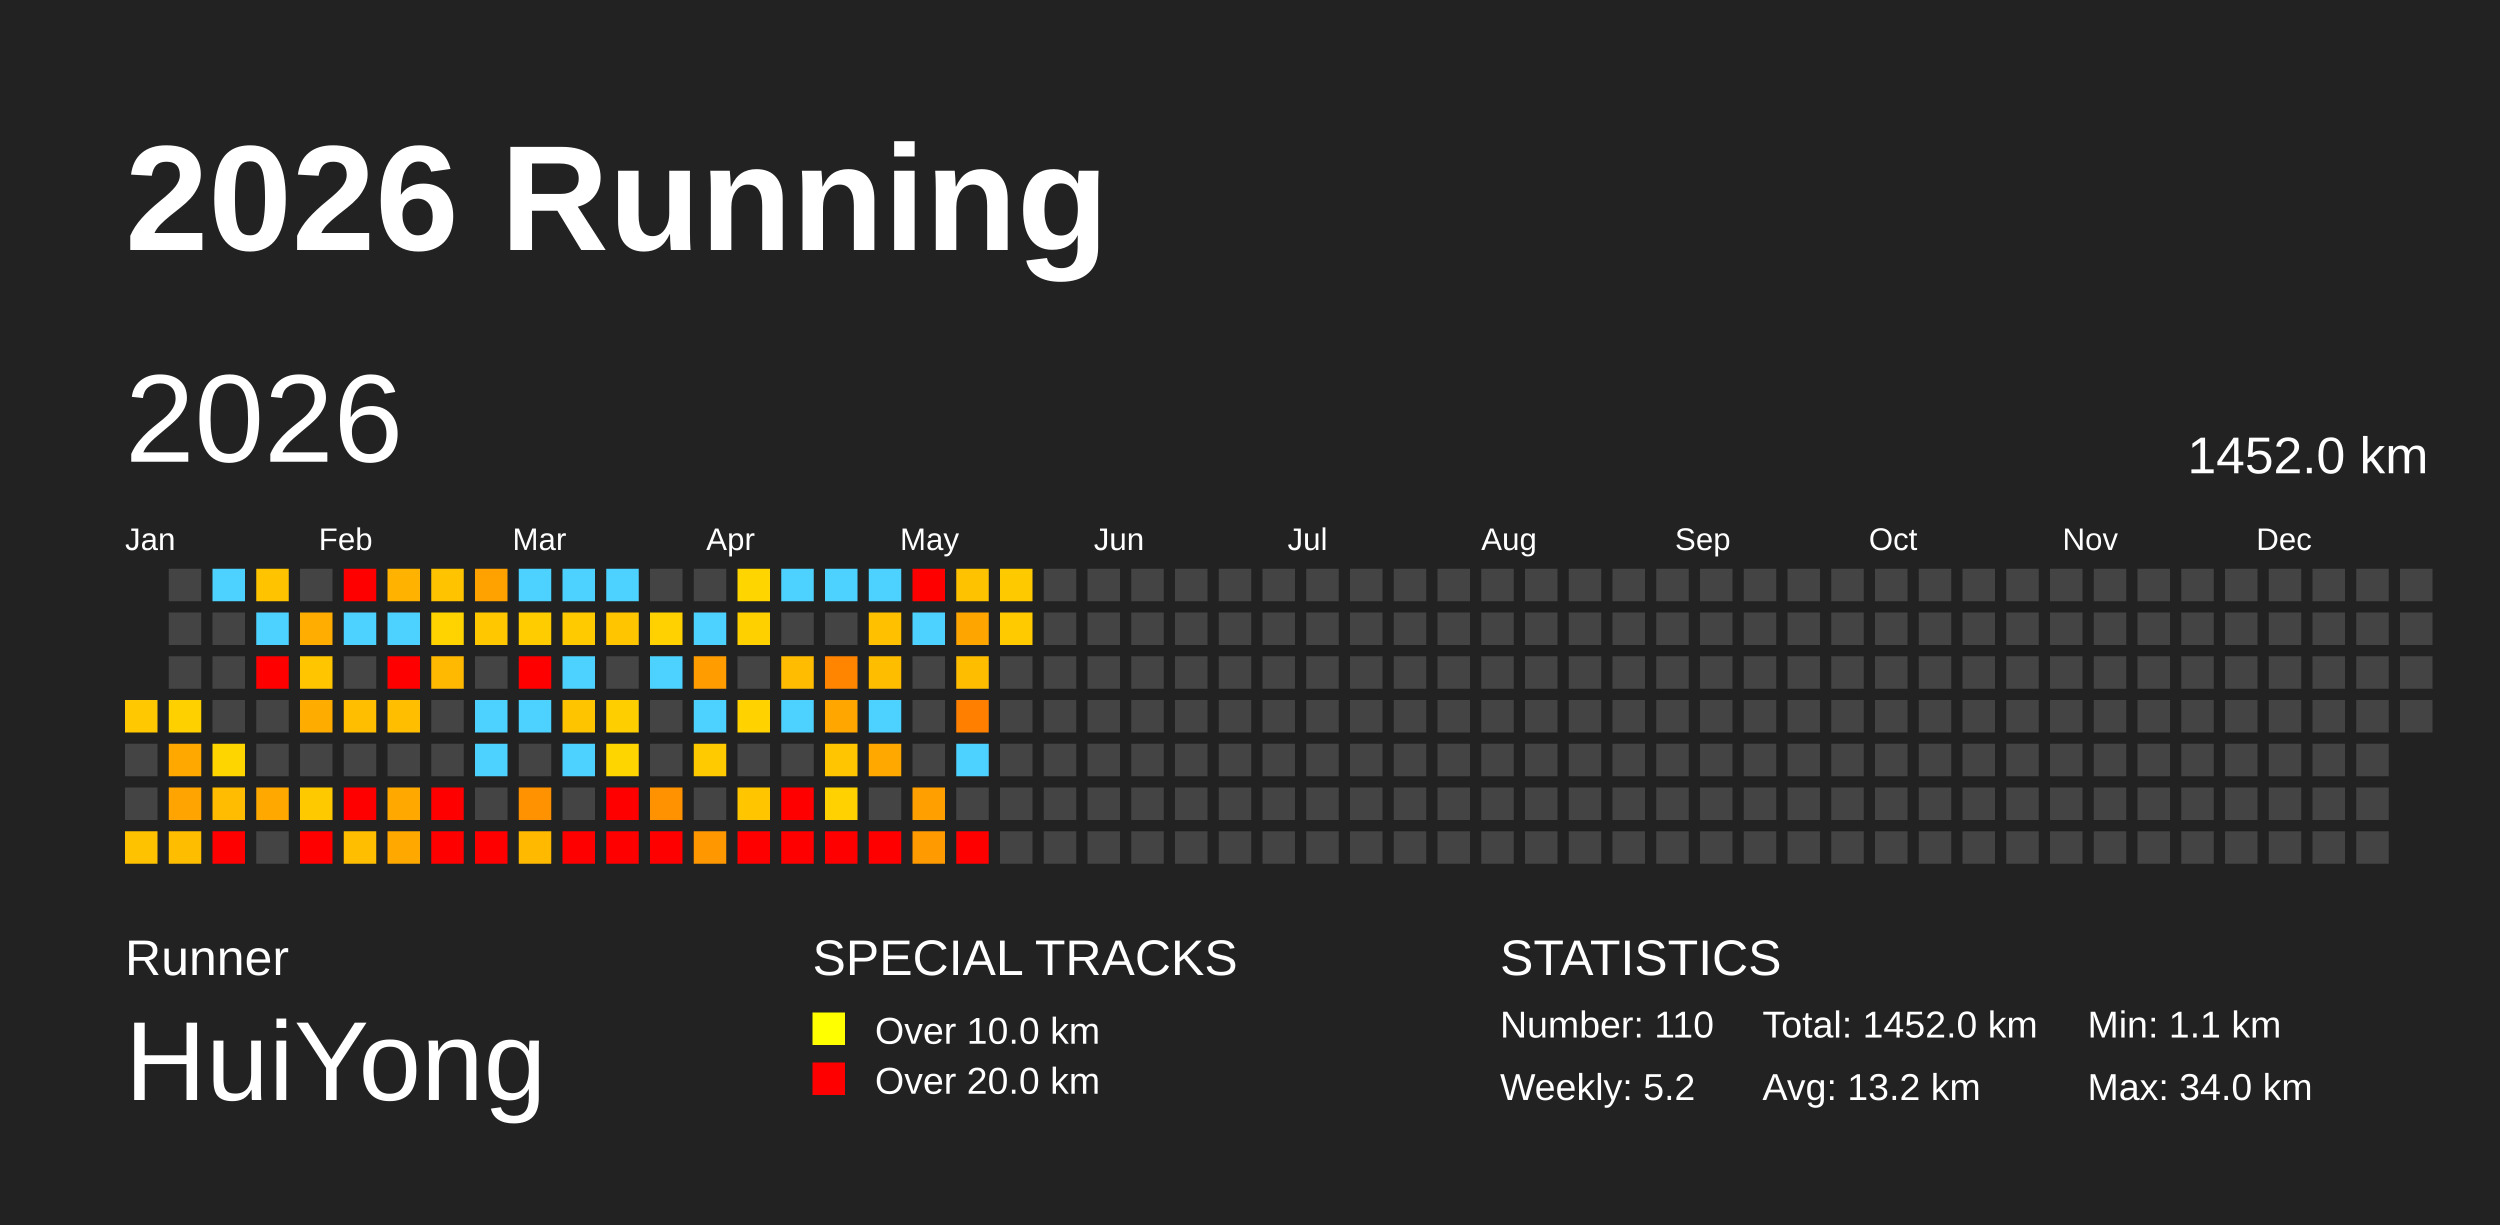
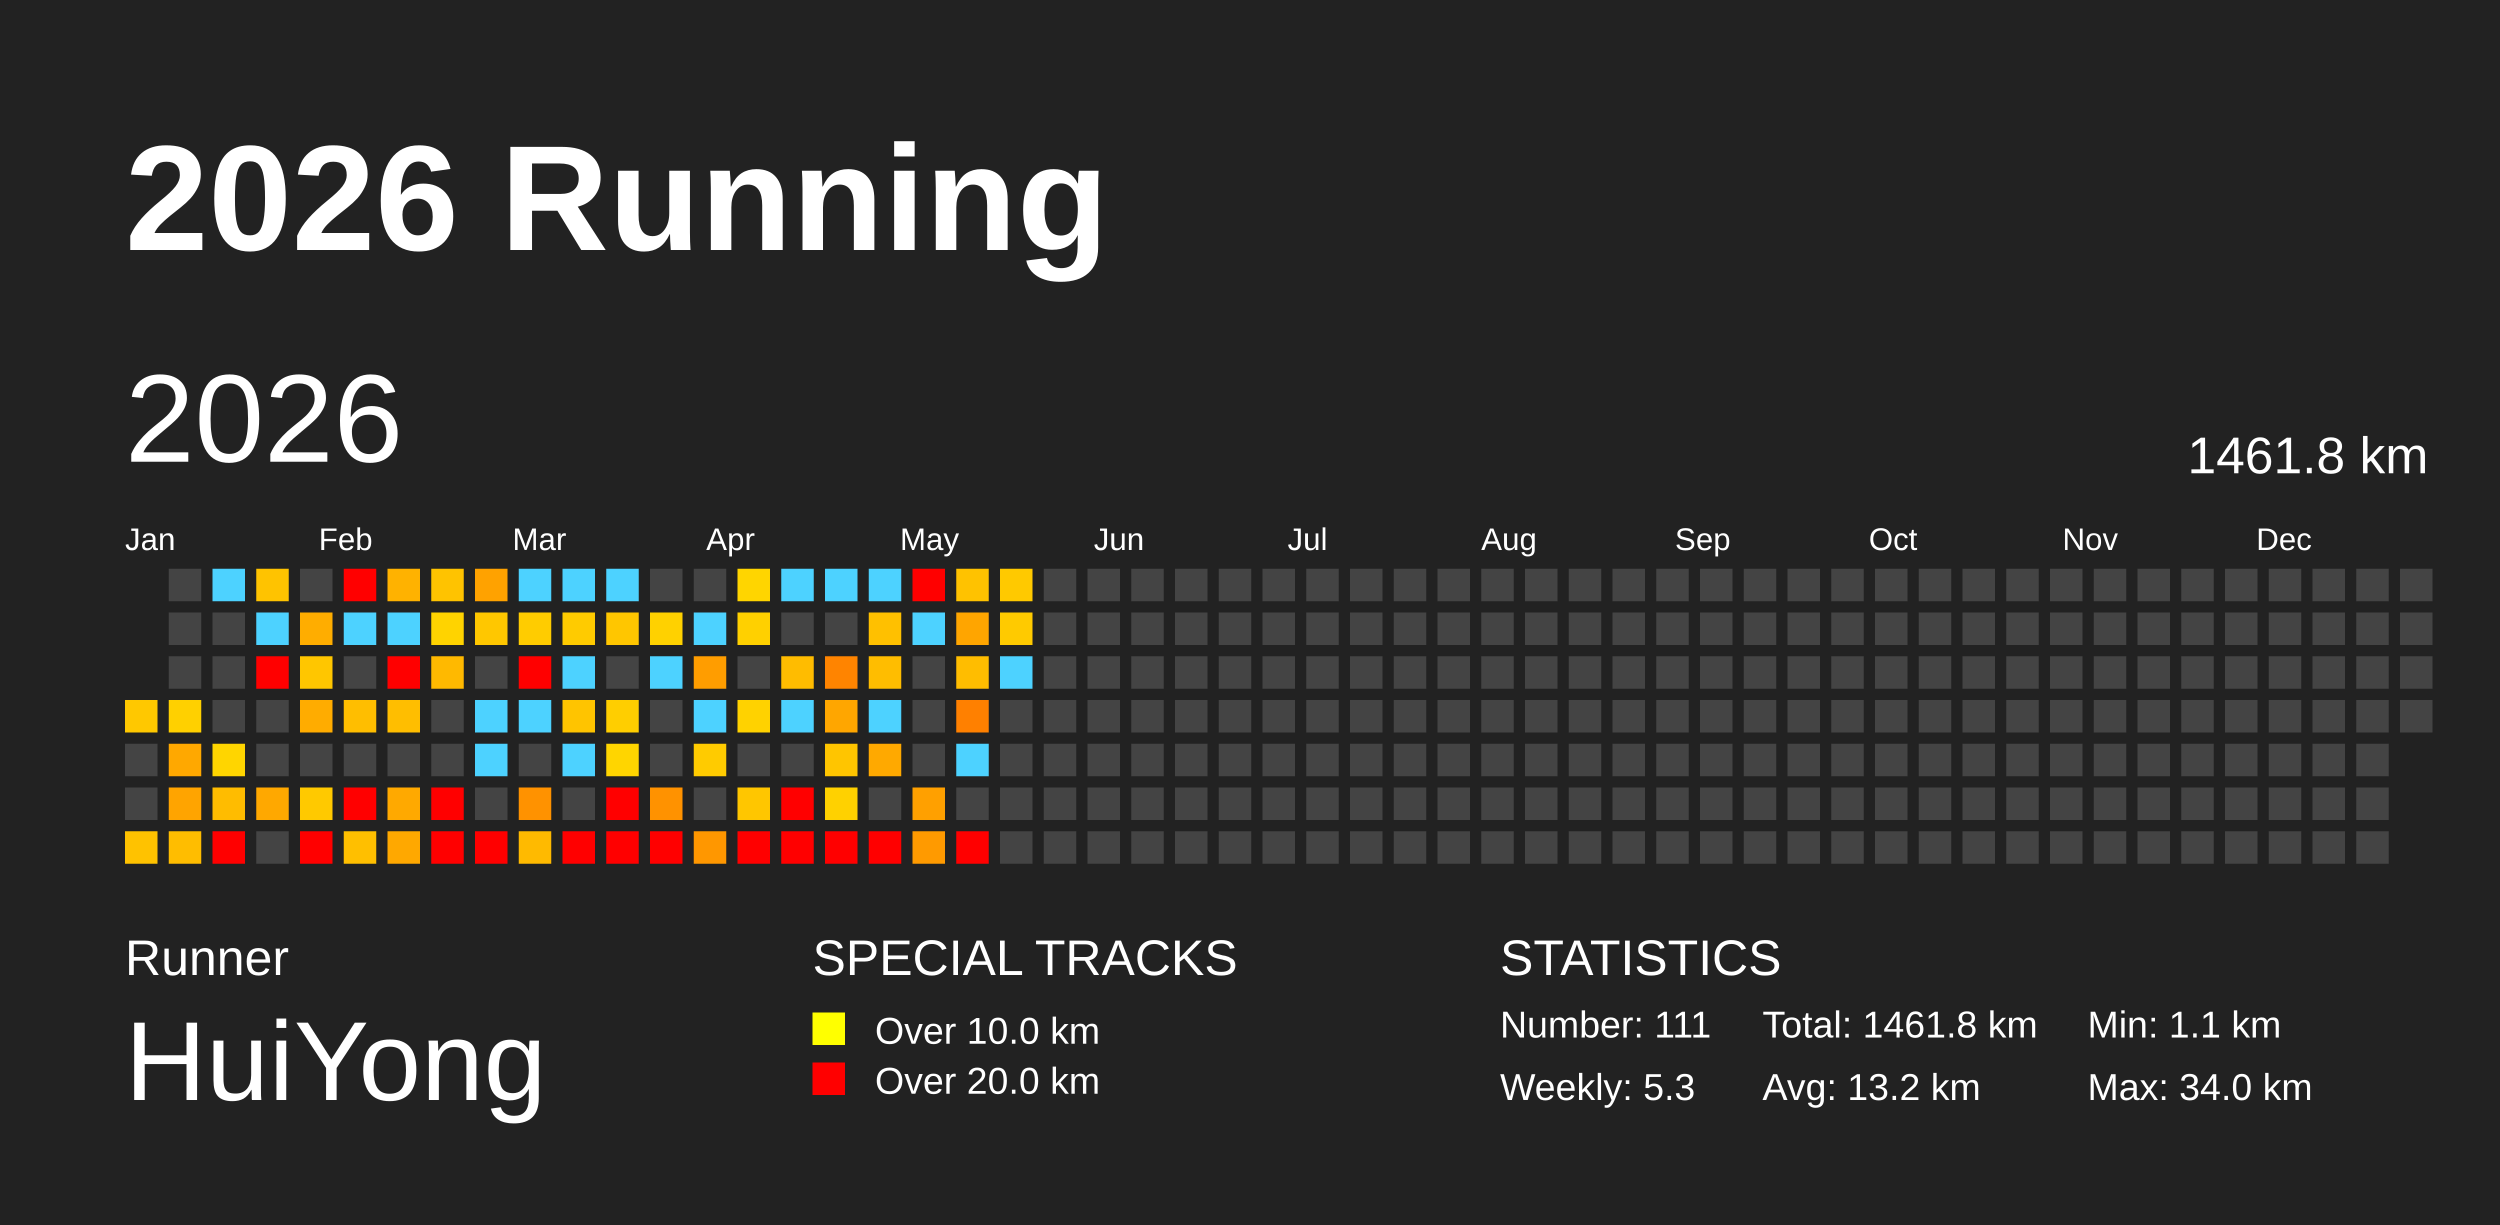
<svg xmlns="http://www.w3.org/2000/svg" baseProfile="full" height="98mm" version="1.1" viewBox="0,0,200,98" width="200mm">
  <defs />
  <rect fill="#222222" height="98" width="200" x="0" y="0" />
  <text fill="#FFFFFF" style="font-size:12px; font-family:Arial; font-weight:bold;" x="10" y="20">2026 Running</text>
  <text fill="#FFFFFF" style="font-size:4px; font-family:Arial" x="10" y="78">Runner</text>
  <text fill="#FFFFFF" style="font-size:9px; font-family:Arial" x="10" y="88">HuiYong</text>
  <text fill="#FFFFFF" style="font-size:4px; font-family:Arial" x="65" y="78">SPECIAL TRACKS</text>
  <rect fill="yellow" height="2.6" width="2.6" x="65" y="81" />
  <text fill="#FFFFFF" style="font-size:3px; font-family:Arial" x="70" y="83.5">Over 10.0 km</text>
  <rect fill="red" height="2.6" width="2.6" x="65" y="85" />
  <text fill="#FFFFFF" style="font-size:3px; font-family:Arial" x="70" y="87.5">Over 20.0 km</text>
  <text fill="#FFFFFF" style="font-size:4px; font-family:Arial" x="120" y="78">STATISTICS</text>
-   <text fill="#FFFFFF" style="font-size:3px; font-family:Arial" x="120" y="83">Number: 110</text>
-   <text fill="#FFFFFF" style="font-size:3px; font-family:Arial" x="120" y="88">Weekly: 5.2</text>
-   <text fill="#FFFFFF" style="font-size:3px; font-family:Arial" x="141" y="83">Total: 1452.0 km</text>
+   <text fill="#FFFFFF" style="font-size:3px; font-family:Arial" x="120" y="83">Number: 111</text>
+   <text fill="#FFFFFF" style="font-size:3px; font-family:Arial" x="120" y="88">Weekly: 5.3</text>
+   <text fill="#FFFFFF" style="font-size:3px; font-family:Arial" x="141" y="83">Total: 1461.8 km</text>
  <text fill="#FFFFFF" style="font-size:3px; font-family:Arial" x="141" y="88">Avg: 13.2 km</text>
  <text fill="#FFFFFF" style="font-size:3px; font-family:Arial" x="167" y="83">Min: 1.1 km</text>
  <text fill="#FFFFFF" style="font-size:3px; font-family:Arial" x="167" y="88">Max: 34.0 km</text>
  <text dominant-baseline="hanging" fill="#FFFFFF" style="font-size:10.0px; font-family:Arial;" x="10" y="30">2026</text>
-   <text dominant-baseline="hanging" fill="#FFFFFF" style="font-size:4.125px; font-family:Arial;" x="175" y="35">1452.0 km</text>
+   <text dominant-baseline="hanging" fill="#FFFFFF" style="font-size:4.125px; font-family:Arial;" x="175" y="35">1461.8 km</text>
  <text fill="#FFFFFF" style="font-size:2.5px; font-family:Arial" x="10.0" y="44">Jan</text>
  <text fill="#FFFFFF" style="font-size:2.5px; font-family:Arial" x="25.5" y="44">Feb</text>
  <text fill="#FFFFFF" style="font-size:2.5px; font-family:Arial" x="41.0" y="44">Mar</text>
  <text fill="#FFFFFF" style="font-size:2.5px; font-family:Arial" x="56.5" y="44">Apr</text>
  <text fill="#FFFFFF" style="font-size:2.5px; font-family:Arial" x="72.0" y="44">May</text>
  <text fill="#FFFFFF" style="font-size:2.5px; font-family:Arial" x="87.5" y="44">Jun</text>
  <text fill="#FFFFFF" style="font-size:2.5px; font-family:Arial" x="103.0" y="44">Jul</text>
  <text fill="#FFFFFF" style="font-size:2.5px; font-family:Arial" x="118.5" y="44">Aug</text>
  <text fill="#FFFFFF" style="font-size:2.5px; font-family:Arial" x="134.0" y="44">Sep</text>
  <text fill="#FFFFFF" style="font-size:2.5px; font-family:Arial" x="149.5" y="44">Oct</text>
  <text fill="#FFFFFF" style="font-size:2.5px; font-family:Arial" x="165.0" y="44">Nov</text>
  <text fill="#FFFFFF" style="font-size:2.5px; font-family:Arial" x="180.5" y="44">Dec</text>
  <rect fill="#ffc800" height="2.6" width="2.6" x="10.0" y="56.0" />
  <rect fill="#444444" height="2.6" width="2.6" x="10.0" y="59.5" />
  <rect fill="#444444" height="2.6" width="2.6" x="10.0" y="63.0" />
  <rect fill="#ffc200" height="2.6" width="2.6" x="10.0" y="66.5" />
  <rect fill="#444444" height="2.6" width="2.6" x="13.5" y="45.5" />
  <rect fill="#444444" height="2.6" width="2.6" x="13.5" y="49.0" />
  <rect fill="#444444" height="2.6" width="2.6" x="13.5" y="52.5" />
  <rect fill="#ffd000" height="2.6" width="2.6" x="13.5" y="56.0" />
  <rect fill="#ffa800" height="2.6" width="2.6" x="13.5" y="59.5" />
  <rect fill="#ffa400" height="2.6" width="2.6" x="13.5" y="63.0" />
  <rect fill="#ffbd00" height="2.6" width="2.6" x="13.5" y="66.5" />
  <rect fill="#4dd2ff" height="2.6" width="2.6" x="17.0" y="45.5" />
  <rect fill="#444444" height="2.6" width="2.6" x="17.0" y="49.0" />
  <rect fill="#444444" height="2.6" width="2.6" x="17.0" y="52.5" />
  <rect fill="#444444" height="2.6" width="2.6" x="17.0" y="56.0" />
  <rect fill="#ffd500" height="2.6" width="2.6" x="17.0" y="59.5" />
  <rect fill="#ffbc00" height="2.6" width="2.6" x="17.0" y="63.0" />
  <rect fill="red" height="2.6" width="2.6" x="17.0" y="66.5" />
  <rect fill="#ffc300" height="2.6" width="2.6" x="20.5" y="45.5" />
  <rect fill="#4dd2ff" height="2.6" width="2.6" x="20.5" y="49.0" />
  <rect fill="red" height="2.6" width="2.6" x="20.5" y="52.5" />
  <rect fill="#444444" height="2.6" width="2.6" x="20.5" y="56.0" />
  <rect fill="#444444" height="2.6" width="2.6" x="20.5" y="59.5" />
  <rect fill="#ffa800" height="2.6" width="2.6" x="20.5" y="63.0" />
  <rect fill="#444444" height="2.6" width="2.6" x="20.5" y="66.5" />
  <rect fill="#444444" height="2.6" width="2.6" x="24.0" y="45.5" />
  <rect fill="#ffad00" height="2.6" width="2.6" x="24.0" y="49.0" />
  <rect fill="#ffc600" height="2.6" width="2.6" x="24.0" y="52.5" />
  <rect fill="#ffac00" height="2.6" width="2.6" x="24.0" y="56.0" />
  <rect fill="#444444" height="2.6" width="2.6" x="24.0" y="59.5" />
  <rect fill="#ffc900" height="2.6" width="2.6" x="24.0" y="63.0" />
  <rect fill="red" height="2.6" width="2.6" x="24.0" y="66.5" />
  <rect fill="red" height="2.6" width="2.6" x="27.5" y="45.5" />
  <rect fill="#4dd2ff" height="2.6" width="2.6" x="27.5" y="49.0" />
  <rect fill="#444444" height="2.6" width="2.6" x="27.5" y="52.5" />
  <rect fill="#ffbe00" height="2.6" width="2.6" x="27.5" y="56.0" />
  <rect fill="#444444" height="2.6" width="2.6" x="27.5" y="59.5" />
  <rect fill="red" height="2.6" width="2.6" x="27.5" y="63.0" />
  <rect fill="#ffbf00" height="2.6" width="2.6" x="27.5" y="66.5" />
  <rect fill="#ffb200" height="2.6" width="2.6" x="31.0" y="45.5" />
  <rect fill="#4dd2ff" height="2.6" width="2.6" x="31.0" y="49.0" />
  <rect fill="red" height="2.6" width="2.6" x="31.0" y="52.5" />
  <rect fill="#ffbe00" height="2.6" width="2.6" x="31.0" y="56.0" />
  <rect fill="#444444" height="2.6" width="2.6" x="31.0" y="59.5" />
  <rect fill="#ffa900" height="2.6" width="2.6" x="31.0" y="63.0" />
  <rect fill="#ffa800" height="2.6" width="2.6" x="31.0" y="66.5" />
  <rect fill="#ffc300" height="2.6" width="2.6" x="34.5" y="45.5" />
  <rect fill="#ffd300" height="2.6" width="2.6" x="34.5" y="49.0" />
  <rect fill="#ffb900" height="2.6" width="2.6" x="34.5" y="52.5" />
  <rect fill="#444444" height="2.6" width="2.6" x="34.5" y="56.0" />
  <rect fill="#444444" height="2.6" width="2.6" x="34.5" y="59.5" />
  <rect fill="red" height="2.6" width="2.6" x="34.5" y="63.0" />
  <rect fill="red" height="2.6" width="2.6" x="34.5" y="66.5" />
  <rect fill="#ffa200" height="2.6" width="2.6" x="38.0" y="45.5" />
  <rect fill="#ffc700" height="2.6" width="2.6" x="38.0" y="49.0" />
  <rect fill="#444444" height="2.6" width="2.6" x="38.0" y="52.5" />
  <rect fill="#4dd2ff" height="2.6" width="2.6" x="38.0" y="56.0" />
  <rect fill="#4dd2ff" height="2.6" width="2.6" x="38.0" y="59.5" />
  <rect fill="#444444" height="2.6" width="2.6" x="38.0" y="63.0" />
  <rect fill="red" height="2.6" width="2.6" x="38.0" y="66.5" />
  <rect fill="#4dd2ff" height="2.6" width="2.6" x="41.5" y="45.5" />
  <rect fill="#ffcc00" height="2.6" width="2.6" x="41.5" y="49.0" />
  <rect fill="red" height="2.6" width="2.6" x="41.5" y="52.5" />
  <rect fill="#4dd2ff" height="2.6" width="2.6" x="41.5" y="56.0" />
  <rect fill="#444444" height="2.6" width="2.6" x="41.5" y="59.5" />
  <rect fill="#ff9200" height="2.6" width="2.6" x="41.5" y="63.0" />
  <rect fill="#ffba00" height="2.6" width="2.6" x="41.5" y="66.5" />
  <rect fill="#4dd2ff" height="2.6" width="2.6" x="45.0" y="45.5" />
  <rect fill="#ffcb00" height="2.6" width="2.6" x="45.0" y="49.0" />
  <rect fill="#4dd2ff" height="2.6" width="2.6" x="45.0" y="52.5" />
  <rect fill="#ffc400" height="2.6" width="2.6" x="45.0" y="56.0" />
  <rect fill="#4dd2ff" height="2.6" width="2.6" x="45.0" y="59.5" />
  <rect fill="#444444" height="2.6" width="2.6" x="45.0" y="63.0" />
  <rect fill="red" height="2.6" width="2.6" x="45.0" y="66.5" />
  <rect fill="#4dd2ff" height="2.6" width="2.6" x="48.5" y="45.5" />
  <rect fill="#ffc600" height="2.6" width="2.6" x="48.5" y="49.0" />
  <rect fill="#444444" height="2.6" width="2.6" x="48.5" y="52.5" />
  <rect fill="#ffce00" height="2.6" width="2.6" x="48.5" y="56.0" />
  <rect fill="#ffd500" height="2.6" width="2.6" x="48.5" y="59.5" />
  <rect fill="red" height="2.6" width="2.6" x="48.5" y="63.0" />
  <rect fill="red" height="2.6" width="2.6" x="48.5" y="66.5" />
  <rect fill="#444444" height="2.6" width="2.6" x="52.0" y="45.5" />
  <rect fill="#ffd100" height="2.6" width="2.6" x="52.0" y="49.0" />
  <rect fill="#4dd2ff" height="2.6" width="2.6" x="52.0" y="52.5" />
  <rect fill="#444444" height="2.6" width="2.6" x="52.0" y="56.0" />
  <rect fill="#444444" height="2.6" width="2.6" x="52.0" y="59.5" />
  <rect fill="#ff9200" height="2.6" width="2.6" x="52.0" y="63.0" />
  <rect fill="red" height="2.6" width="2.6" x="52.0" y="66.5" />
  <rect fill="#444444" height="2.6" width="2.6" x="55.5" y="45.5" />
  <rect fill="#4dd2ff" height="2.6" width="2.6" x="55.5" y="49.0" />
  <rect fill="#ff9d00" height="2.6" width="2.6" x="55.5" y="52.5" />
  <rect fill="#4dd2ff" height="2.6" width="2.6" x="55.5" y="56.0" />
  <rect fill="#ffcb00" height="2.6" width="2.6" x="55.5" y="59.5" />
  <rect fill="#444444" height="2.6" width="2.6" x="55.5" y="63.0" />
  <rect fill="#ff9700" height="2.6" width="2.6" x="55.5" y="66.5" />
  <rect fill="#ffd500" height="2.6" width="2.6" x="59.0" y="45.5" />
  <rect fill="#ffd000" height="2.6" width="2.6" x="59.0" y="49.0" />
  <rect fill="#444444" height="2.6" width="2.6" x="59.0" y="52.5" />
  <rect fill="#ffd200" height="2.6" width="2.6" x="59.0" y="56.0" />
  <rect fill="#444444" height="2.6" width="2.6" x="59.0" y="59.5" />
  <rect fill="#ffc600" height="2.6" width="2.6" x="59.0" y="63.0" />
  <rect fill="red" height="2.6" width="2.6" x="59.0" y="66.5" />
  <rect fill="#4dd2ff" height="2.6" width="2.6" x="62.5" y="45.5" />
  <rect fill="#444444" height="2.6" width="2.6" x="62.5" y="49.0" />
  <rect fill="#ffbc00" height="2.6" width="2.6" x="62.5" y="52.5" />
  <rect fill="#4dd2ff" height="2.6" width="2.6" x="62.5" y="56.0" />
  <rect fill="#444444" height="2.6" width="2.6" x="62.5" y="59.5" />
  <rect fill="red" height="2.6" width="2.6" x="62.5" y="63.0" />
  <rect fill="red" height="2.6" width="2.6" x="62.5" y="66.5" />
  <rect fill="#4dd2ff" height="2.6" width="2.6" x="66.0" y="45.5" />
  <rect fill="#444444" height="2.6" width="2.6" x="66.0" y="49.0" />
  <rect fill="#ff8400" height="2.6" width="2.6" x="66.0" y="52.5" />
  <rect fill="#ffa600" height="2.6" width="2.6" x="66.0" y="56.0" />
  <rect fill="#ffc500" height="2.6" width="2.6" x="66.0" y="59.5" />
  <rect fill="#ffd100" height="2.6" width="2.6" x="66.0" y="63.0" />
  <rect fill="red" height="2.6" width="2.6" x="66.0" y="66.5" />
  <rect fill="#4dd2ff" height="2.6" width="2.6" x="69.5" y="45.5" />
  <rect fill="#ffc000" height="2.6" width="2.6" x="69.5" y="49.0" />
  <rect fill="#ffbd00" height="2.6" width="2.6" x="69.5" y="52.5" />
  <rect fill="#4dd2ff" height="2.6" width="2.6" x="69.5" y="56.0" />
  <rect fill="#ffa900" height="2.6" width="2.6" x="69.5" y="59.5" />
  <rect fill="#444444" height="2.6" width="2.6" x="69.5" y="63.0" />
  <rect fill="red" height="2.6" width="2.6" x="69.5" y="66.5" />
  <rect fill="red" height="2.6" width="2.6" x="73.0" y="45.5" />
  <rect fill="#4dd2ff" height="2.6" width="2.6" x="73.0" y="49.0" />
  <rect fill="#444444" height="2.6" width="2.6" x="73.0" y="52.5" />
  <rect fill="#444444" height="2.6" width="2.6" x="73.0" y="56.0" />
  <rect fill="#444444" height="2.6" width="2.6" x="73.0" y="59.5" />
  <rect fill="#ffa000" height="2.6" width="2.6" x="73.0" y="63.0" />
  <rect fill="#ff9a00" height="2.6" width="2.6" x="73.0" y="66.5" />
  <rect fill="#ffc200" height="2.6" width="2.6" x="76.5" y="45.5" />
  <rect fill="#ffa500" height="2.6" width="2.6" x="76.5" y="49.0" />
  <rect fill="#ffbd00" height="2.6" width="2.6" x="76.5" y="52.5" />
  <rect fill="#ff8000" height="2.6" width="2.6" x="76.5" y="56.0" />
  <rect fill="#4dd2ff" height="2.6" width="2.6" x="76.5" y="59.5" />
  <rect fill="#444444" height="2.6" width="2.6" x="76.5" y="63.0" />
  <rect fill="red" height="2.6" width="2.6" x="76.5" y="66.5" />
  <rect fill="#ffc900" height="2.6" width="2.6" x="80.0" y="45.5" />
  <rect fill="#ffca00" height="2.6" width="2.6" x="80.0" y="49.0" />
-   <rect fill="#444444" height="2.6" width="2.6" x="80.0" y="52.5" />
+   <rect fill="#4dd2ff" height="2.6" width="2.6" x="80.0" y="52.5" />
  <rect fill="#444444" height="2.6" width="2.6" x="80.0" y="56.0" />
  <rect fill="#444444" height="2.6" width="2.6" x="80.0" y="59.5" />
  <rect fill="#444444" height="2.6" width="2.6" x="80.0" y="63.0" />
  <rect fill="#444444" height="2.6" width="2.6" x="80.0" y="66.5" />
  <rect fill="#444444" height="2.6" width="2.6" x="83.5" y="45.5" />
  <rect fill="#444444" height="2.6" width="2.6" x="83.5" y="49.0" />
  <rect fill="#444444" height="2.6" width="2.6" x="83.5" y="52.5" />
  <rect fill="#444444" height="2.6" width="2.6" x="83.5" y="56.0" />
  <rect fill="#444444" height="2.6" width="2.6" x="83.5" y="59.5" />
  <rect fill="#444444" height="2.6" width="2.6" x="83.5" y="63.0" />
  <rect fill="#444444" height="2.6" width="2.6" x="83.5" y="66.5" />
  <rect fill="#444444" height="2.6" width="2.6" x="87.0" y="45.5" />
  <rect fill="#444444" height="2.6" width="2.6" x="87.0" y="49.0" />
  <rect fill="#444444" height="2.6" width="2.6" x="87.0" y="52.5" />
  <rect fill="#444444" height="2.6" width="2.6" x="87.0" y="56.0" />
  <rect fill="#444444" height="2.6" width="2.6" x="87.0" y="59.5" />
  <rect fill="#444444" height="2.6" width="2.6" x="87.0" y="63.0" />
  <rect fill="#444444" height="2.6" width="2.6" x="87.0" y="66.5" />
  <rect fill="#444444" height="2.6" width="2.6" x="90.5" y="45.5" />
  <rect fill="#444444" height="2.6" width="2.6" x="90.5" y="49.0" />
  <rect fill="#444444" height="2.6" width="2.6" x="90.5" y="52.5" />
  <rect fill="#444444" height="2.6" width="2.6" x="90.5" y="56.0" />
  <rect fill="#444444" height="2.6" width="2.6" x="90.5" y="59.5" />
  <rect fill="#444444" height="2.6" width="2.6" x="90.5" y="63.0" />
  <rect fill="#444444" height="2.6" width="2.6" x="90.5" y="66.5" />
  <rect fill="#444444" height="2.6" width="2.6" x="94.0" y="45.5" />
  <rect fill="#444444" height="2.6" width="2.6" x="94.0" y="49.0" />
  <rect fill="#444444" height="2.6" width="2.6" x="94.0" y="52.5" />
  <rect fill="#444444" height="2.6" width="2.6" x="94.0" y="56.0" />
  <rect fill="#444444" height="2.6" width="2.6" x="94.0" y="59.5" />
  <rect fill="#444444" height="2.6" width="2.6" x="94.0" y="63.0" />
  <rect fill="#444444" height="2.6" width="2.6" x="94.0" y="66.5" />
  <rect fill="#444444" height="2.6" width="2.6" x="97.5" y="45.5" />
  <rect fill="#444444" height="2.6" width="2.6" x="97.5" y="49.0" />
  <rect fill="#444444" height="2.6" width="2.6" x="97.5" y="52.5" />
  <rect fill="#444444" height="2.6" width="2.6" x="97.5" y="56.0" />
  <rect fill="#444444" height="2.6" width="2.6" x="97.5" y="59.5" />
  <rect fill="#444444" height="2.6" width="2.6" x="97.5" y="63.0" />
  <rect fill="#444444" height="2.6" width="2.6" x="97.5" y="66.5" />
  <rect fill="#444444" height="2.6" width="2.6" x="101.0" y="45.5" />
  <rect fill="#444444" height="2.6" width="2.6" x="101.0" y="49.0" />
  <rect fill="#444444" height="2.6" width="2.6" x="101.0" y="52.5" />
  <rect fill="#444444" height="2.6" width="2.6" x="101.0" y="56.0" />
  <rect fill="#444444" height="2.6" width="2.6" x="101.0" y="59.5" />
  <rect fill="#444444" height="2.6" width="2.6" x="101.0" y="63.0" />
  <rect fill="#444444" height="2.6" width="2.6" x="101.0" y="66.5" />
  <rect fill="#444444" height="2.6" width="2.6" x="104.5" y="45.5" />
  <rect fill="#444444" height="2.6" width="2.6" x="104.5" y="49.0" />
  <rect fill="#444444" height="2.6" width="2.6" x="104.5" y="52.5" />
  <rect fill="#444444" height="2.6" width="2.6" x="104.5" y="56.0" />
  <rect fill="#444444" height="2.6" width="2.6" x="104.5" y="59.5" />
  <rect fill="#444444" height="2.6" width="2.6" x="104.5" y="63.0" />
  <rect fill="#444444" height="2.6" width="2.6" x="104.5" y="66.5" />
  <rect fill="#444444" height="2.6" width="2.6" x="108.0" y="45.5" />
  <rect fill="#444444" height="2.6" width="2.6" x="108.0" y="49.0" />
  <rect fill="#444444" height="2.6" width="2.6" x="108.0" y="52.5" />
  <rect fill="#444444" height="2.6" width="2.6" x="108.0" y="56.0" />
  <rect fill="#444444" height="2.6" width="2.6" x="108.0" y="59.5" />
  <rect fill="#444444" height="2.6" width="2.6" x="108.0" y="63.0" />
  <rect fill="#444444" height="2.6" width="2.6" x="108.0" y="66.5" />
  <rect fill="#444444" height="2.6" width="2.6" x="111.5" y="45.5" />
  <rect fill="#444444" height="2.6" width="2.6" x="111.5" y="49.0" />
  <rect fill="#444444" height="2.6" width="2.6" x="111.5" y="52.5" />
  <rect fill="#444444" height="2.6" width="2.6" x="111.5" y="56.0" />
  <rect fill="#444444" height="2.6" width="2.6" x="111.5" y="59.5" />
  <rect fill="#444444" height="2.6" width="2.6" x="111.5" y="63.0" />
  <rect fill="#444444" height="2.6" width="2.6" x="111.5" y="66.5" />
  <rect fill="#444444" height="2.6" width="2.6" x="115.0" y="45.5" />
  <rect fill="#444444" height="2.6" width="2.6" x="115.0" y="49.0" />
  <rect fill="#444444" height="2.6" width="2.6" x="115.0" y="52.5" />
  <rect fill="#444444" height="2.6" width="2.6" x="115.0" y="56.0" />
  <rect fill="#444444" height="2.6" width="2.6" x="115.0" y="59.5" />
  <rect fill="#444444" height="2.6" width="2.6" x="115.0" y="63.0" />
  <rect fill="#444444" height="2.6" width="2.6" x="115.0" y="66.5" />
  <rect fill="#444444" height="2.6" width="2.6" x="118.5" y="45.5" />
  <rect fill="#444444" height="2.6" width="2.6" x="118.5" y="49.0" />
  <rect fill="#444444" height="2.6" width="2.6" x="118.5" y="52.5" />
  <rect fill="#444444" height="2.6" width="2.6" x="118.5" y="56.0" />
  <rect fill="#444444" height="2.6" width="2.6" x="118.5" y="59.5" />
  <rect fill="#444444" height="2.6" width="2.6" x="118.5" y="63.0" />
  <rect fill="#444444" height="2.6" width="2.6" x="118.5" y="66.5" />
  <rect fill="#444444" height="2.6" width="2.6" x="122.0" y="45.5" />
  <rect fill="#444444" height="2.6" width="2.6" x="122.0" y="49.0" />
  <rect fill="#444444" height="2.6" width="2.6" x="122.0" y="52.5" />
  <rect fill="#444444" height="2.6" width="2.6" x="122.0" y="56.0" />
  <rect fill="#444444" height="2.6" width="2.6" x="122.0" y="59.5" />
  <rect fill="#444444" height="2.6" width="2.6" x="122.0" y="63.0" />
  <rect fill="#444444" height="2.6" width="2.6" x="122.0" y="66.5" />
  <rect fill="#444444" height="2.6" width="2.6" x="125.5" y="45.5" />
  <rect fill="#444444" height="2.6" width="2.6" x="125.5" y="49.0" />
  <rect fill="#444444" height="2.6" width="2.6" x="125.5" y="52.5" />
  <rect fill="#444444" height="2.6" width="2.6" x="125.5" y="56.0" />
  <rect fill="#444444" height="2.6" width="2.6" x="125.5" y="59.5" />
  <rect fill="#444444" height="2.6" width="2.6" x="125.5" y="63.0" />
  <rect fill="#444444" height="2.6" width="2.6" x="125.5" y="66.5" />
  <rect fill="#444444" height="2.6" width="2.6" x="129.0" y="45.5" />
  <rect fill="#444444" height="2.6" width="2.6" x="129.0" y="49.0" />
  <rect fill="#444444" height="2.6" width="2.6" x="129.0" y="52.5" />
  <rect fill="#444444" height="2.6" width="2.6" x="129.0" y="56.0" />
  <rect fill="#444444" height="2.6" width="2.6" x="129.0" y="59.5" />
  <rect fill="#444444" height="2.6" width="2.6" x="129.0" y="63.0" />
  <rect fill="#444444" height="2.6" width="2.6" x="129.0" y="66.5" />
  <rect fill="#444444" height="2.6" width="2.6" x="132.5" y="45.5" />
  <rect fill="#444444" height="2.6" width="2.6" x="132.5" y="49.0" />
  <rect fill="#444444" height="2.6" width="2.6" x="132.5" y="52.5" />
  <rect fill="#444444" height="2.6" width="2.6" x="132.5" y="56.0" />
  <rect fill="#444444" height="2.6" width="2.6" x="132.5" y="59.5" />
  <rect fill="#444444" height="2.6" width="2.6" x="132.5" y="63.0" />
  <rect fill="#444444" height="2.6" width="2.6" x="132.5" y="66.5" />
  <rect fill="#444444" height="2.6" width="2.6" x="136.0" y="45.5" />
  <rect fill="#444444" height="2.6" width="2.6" x="136.0" y="49.0" />
  <rect fill="#444444" height="2.6" width="2.6" x="136.0" y="52.5" />
  <rect fill="#444444" height="2.6" width="2.6" x="136.0" y="56.0" />
  <rect fill="#444444" height="2.6" width="2.6" x="136.0" y="59.5" />
  <rect fill="#444444" height="2.6" width="2.6" x="136.0" y="63.0" />
  <rect fill="#444444" height="2.6" width="2.6" x="136.0" y="66.5" />
  <rect fill="#444444" height="2.6" width="2.6" x="139.5" y="45.5" />
  <rect fill="#444444" height="2.6" width="2.6" x="139.5" y="49.0" />
  <rect fill="#444444" height="2.6" width="2.6" x="139.5" y="52.5" />
  <rect fill="#444444" height="2.6" width="2.6" x="139.5" y="56.0" />
  <rect fill="#444444" height="2.6" width="2.6" x="139.5" y="59.5" />
  <rect fill="#444444" height="2.6" width="2.6" x="139.5" y="63.0" />
  <rect fill="#444444" height="2.6" width="2.6" x="139.5" y="66.5" />
  <rect fill="#444444" height="2.6" width="2.6" x="143.0" y="45.5" />
  <rect fill="#444444" height="2.6" width="2.6" x="143.0" y="49.0" />
  <rect fill="#444444" height="2.6" width="2.6" x="143.0" y="52.5" />
  <rect fill="#444444" height="2.6" width="2.6" x="143.0" y="56.0" />
  <rect fill="#444444" height="2.6" width="2.6" x="143.0" y="59.5" />
  <rect fill="#444444" height="2.6" width="2.6" x="143.0" y="63.0" />
  <rect fill="#444444" height="2.6" width="2.6" x="143.0" y="66.5" />
  <rect fill="#444444" height="2.6" width="2.6" x="146.5" y="45.5" />
  <rect fill="#444444" height="2.6" width="2.6" x="146.5" y="49.0" />
  <rect fill="#444444" height="2.6" width="2.6" x="146.5" y="52.5" />
  <rect fill="#444444" height="2.6" width="2.6" x="146.5" y="56.0" />
  <rect fill="#444444" height="2.6" width="2.6" x="146.5" y="59.5" />
  <rect fill="#444444" height="2.6" width="2.6" x="146.5" y="63.0" />
  <rect fill="#444444" height="2.6" width="2.6" x="146.5" y="66.5" />
  <rect fill="#444444" height="2.6" width="2.6" x="150.0" y="45.5" />
  <rect fill="#444444" height="2.6" width="2.6" x="150.0" y="49.0" />
  <rect fill="#444444" height="2.6" width="2.6" x="150.0" y="52.5" />
  <rect fill="#444444" height="2.6" width="2.6" x="150.0" y="56.0" />
  <rect fill="#444444" height="2.6" width="2.6" x="150.0" y="59.5" />
  <rect fill="#444444" height="2.6" width="2.6" x="150.0" y="63.0" />
  <rect fill="#444444" height="2.6" width="2.6" x="150.0" y="66.5" />
  <rect fill="#444444" height="2.6" width="2.6" x="153.5" y="45.5" />
  <rect fill="#444444" height="2.6" width="2.6" x="153.5" y="49.0" />
  <rect fill="#444444" height="2.6" width="2.6" x="153.5" y="52.5" />
  <rect fill="#444444" height="2.6" width="2.6" x="153.5" y="56.0" />
  <rect fill="#444444" height="2.6" width="2.6" x="153.5" y="59.5" />
  <rect fill="#444444" height="2.6" width="2.6" x="153.5" y="63.0" />
  <rect fill="#444444" height="2.6" width="2.6" x="153.5" y="66.5" />
  <rect fill="#444444" height="2.6" width="2.6" x="157.0" y="45.5" />
  <rect fill="#444444" height="2.6" width="2.6" x="157.0" y="49.0" />
  <rect fill="#444444" height="2.6" width="2.6" x="157.0" y="52.5" />
  <rect fill="#444444" height="2.6" width="2.6" x="157.0" y="56.0" />
  <rect fill="#444444" height="2.6" width="2.6" x="157.0" y="59.5" />
  <rect fill="#444444" height="2.6" width="2.6" x="157.0" y="63.0" />
  <rect fill="#444444" height="2.6" width="2.6" x="157.0" y="66.5" />
  <rect fill="#444444" height="2.6" width="2.6" x="160.5" y="45.5" />
  <rect fill="#444444" height="2.6" width="2.6" x="160.5" y="49.0" />
  <rect fill="#444444" height="2.6" width="2.6" x="160.5" y="52.5" />
  <rect fill="#444444" height="2.6" width="2.6" x="160.5" y="56.0" />
  <rect fill="#444444" height="2.6" width="2.6" x="160.5" y="59.5" />
  <rect fill="#444444" height="2.6" width="2.6" x="160.5" y="63.0" />
  <rect fill="#444444" height="2.6" width="2.6" x="160.5" y="66.5" />
  <rect fill="#444444" height="2.6" width="2.6" x="164.0" y="45.5" />
  <rect fill="#444444" height="2.6" width="2.6" x="164.0" y="49.0" />
  <rect fill="#444444" height="2.6" width="2.6" x="164.0" y="52.5" />
  <rect fill="#444444" height="2.6" width="2.6" x="164.0" y="56.0" />
  <rect fill="#444444" height="2.6" width="2.6" x="164.0" y="59.5" />
  <rect fill="#444444" height="2.6" width="2.6" x="164.0" y="63.0" />
  <rect fill="#444444" height="2.6" width="2.6" x="164.0" y="66.5" />
  <rect fill="#444444" height="2.6" width="2.6" x="167.5" y="45.5" />
  <rect fill="#444444" height="2.6" width="2.6" x="167.5" y="49.0" />
  <rect fill="#444444" height="2.6" width="2.6" x="167.5" y="52.5" />
  <rect fill="#444444" height="2.6" width="2.6" x="167.5" y="56.0" />
  <rect fill="#444444" height="2.6" width="2.6" x="167.5" y="59.5" />
  <rect fill="#444444" height="2.6" width="2.6" x="167.5" y="63.0" />
  <rect fill="#444444" height="2.6" width="2.6" x="167.5" y="66.5" />
  <rect fill="#444444" height="2.6" width="2.6" x="171.0" y="45.5" />
  <rect fill="#444444" height="2.6" width="2.6" x="171.0" y="49.0" />
  <rect fill="#444444" height="2.6" width="2.6" x="171.0" y="52.5" />
  <rect fill="#444444" height="2.6" width="2.6" x="171.0" y="56.0" />
  <rect fill="#444444" height="2.6" width="2.6" x="171.0" y="59.5" />
  <rect fill="#444444" height="2.6" width="2.6" x="171.0" y="63.0" />
  <rect fill="#444444" height="2.6" width="2.6" x="171.0" y="66.5" />
  <rect fill="#444444" height="2.6" width="2.6" x="174.5" y="45.5" />
  <rect fill="#444444" height="2.6" width="2.6" x="174.5" y="49.0" />
  <rect fill="#444444" height="2.6" width="2.6" x="174.5" y="52.5" />
  <rect fill="#444444" height="2.6" width="2.6" x="174.5" y="56.0" />
  <rect fill="#444444" height="2.6" width="2.6" x="174.5" y="59.5" />
  <rect fill="#444444" height="2.6" width="2.6" x="174.5" y="63.0" />
  <rect fill="#444444" height="2.6" width="2.6" x="174.5" y="66.5" />
  <rect fill="#444444" height="2.6" width="2.6" x="178.0" y="45.5" />
  <rect fill="#444444" height="2.6" width="2.6" x="178.0" y="49.0" />
  <rect fill="#444444" height="2.6" width="2.6" x="178.0" y="52.5" />
  <rect fill="#444444" height="2.6" width="2.6" x="178.0" y="56.0" />
  <rect fill="#444444" height="2.6" width="2.6" x="178.0" y="59.5" />
  <rect fill="#444444" height="2.6" width="2.6" x="178.0" y="63.0" />
  <rect fill="#444444" height="2.6" width="2.6" x="178.0" y="66.5" />
  <rect fill="#444444" height="2.6" width="2.6" x="181.5" y="45.5" />
  <rect fill="#444444" height="2.6" width="2.6" x="181.5" y="49.0" />
  <rect fill="#444444" height="2.6" width="2.6" x="181.5" y="52.5" />
  <rect fill="#444444" height="2.6" width="2.6" x="181.5" y="56.0" />
  <rect fill="#444444" height="2.6" width="2.6" x="181.5" y="59.5" />
  <rect fill="#444444" height="2.6" width="2.6" x="181.5" y="63.0" />
  <rect fill="#444444" height="2.6" width="2.6" x="181.5" y="66.5" />
  <rect fill="#444444" height="2.6" width="2.6" x="185.0" y="45.5" />
  <rect fill="#444444" height="2.6" width="2.6" x="185.0" y="49.0" />
  <rect fill="#444444" height="2.6" width="2.6" x="185.0" y="52.5" />
  <rect fill="#444444" height="2.6" width="2.6" x="185.0" y="56.0" />
  <rect fill="#444444" height="2.6" width="2.6" x="185.0" y="59.5" />
  <rect fill="#444444" height="2.6" width="2.6" x="185.0" y="63.0" />
  <rect fill="#444444" height="2.6" width="2.6" x="185.0" y="66.5" />
  <rect fill="#444444" height="2.6" width="2.6" x="188.5" y="45.5" />
  <rect fill="#444444" height="2.6" width="2.6" x="188.5" y="49.0" />
  <rect fill="#444444" height="2.6" width="2.6" x="188.5" y="52.5" />
  <rect fill="#444444" height="2.6" width="2.6" x="188.5" y="56.0" />
  <rect fill="#444444" height="2.6" width="2.6" x="188.5" y="59.5" />
  <rect fill="#444444" height="2.6" width="2.6" x="188.5" y="63.0" />
  <rect fill="#444444" height="2.6" width="2.6" x="188.5" y="66.5" />
  <rect fill="#444444" height="2.6" width="2.6" x="192.0" y="45.5" />
  <rect fill="#444444" height="2.6" width="2.6" x="192.0" y="49.0" />
  <rect fill="#444444" height="2.6" width="2.6" x="192.0" y="52.5" />
  <rect fill="#444444" height="2.6" width="2.6" x="192.0" y="56.0" />
</svg>
